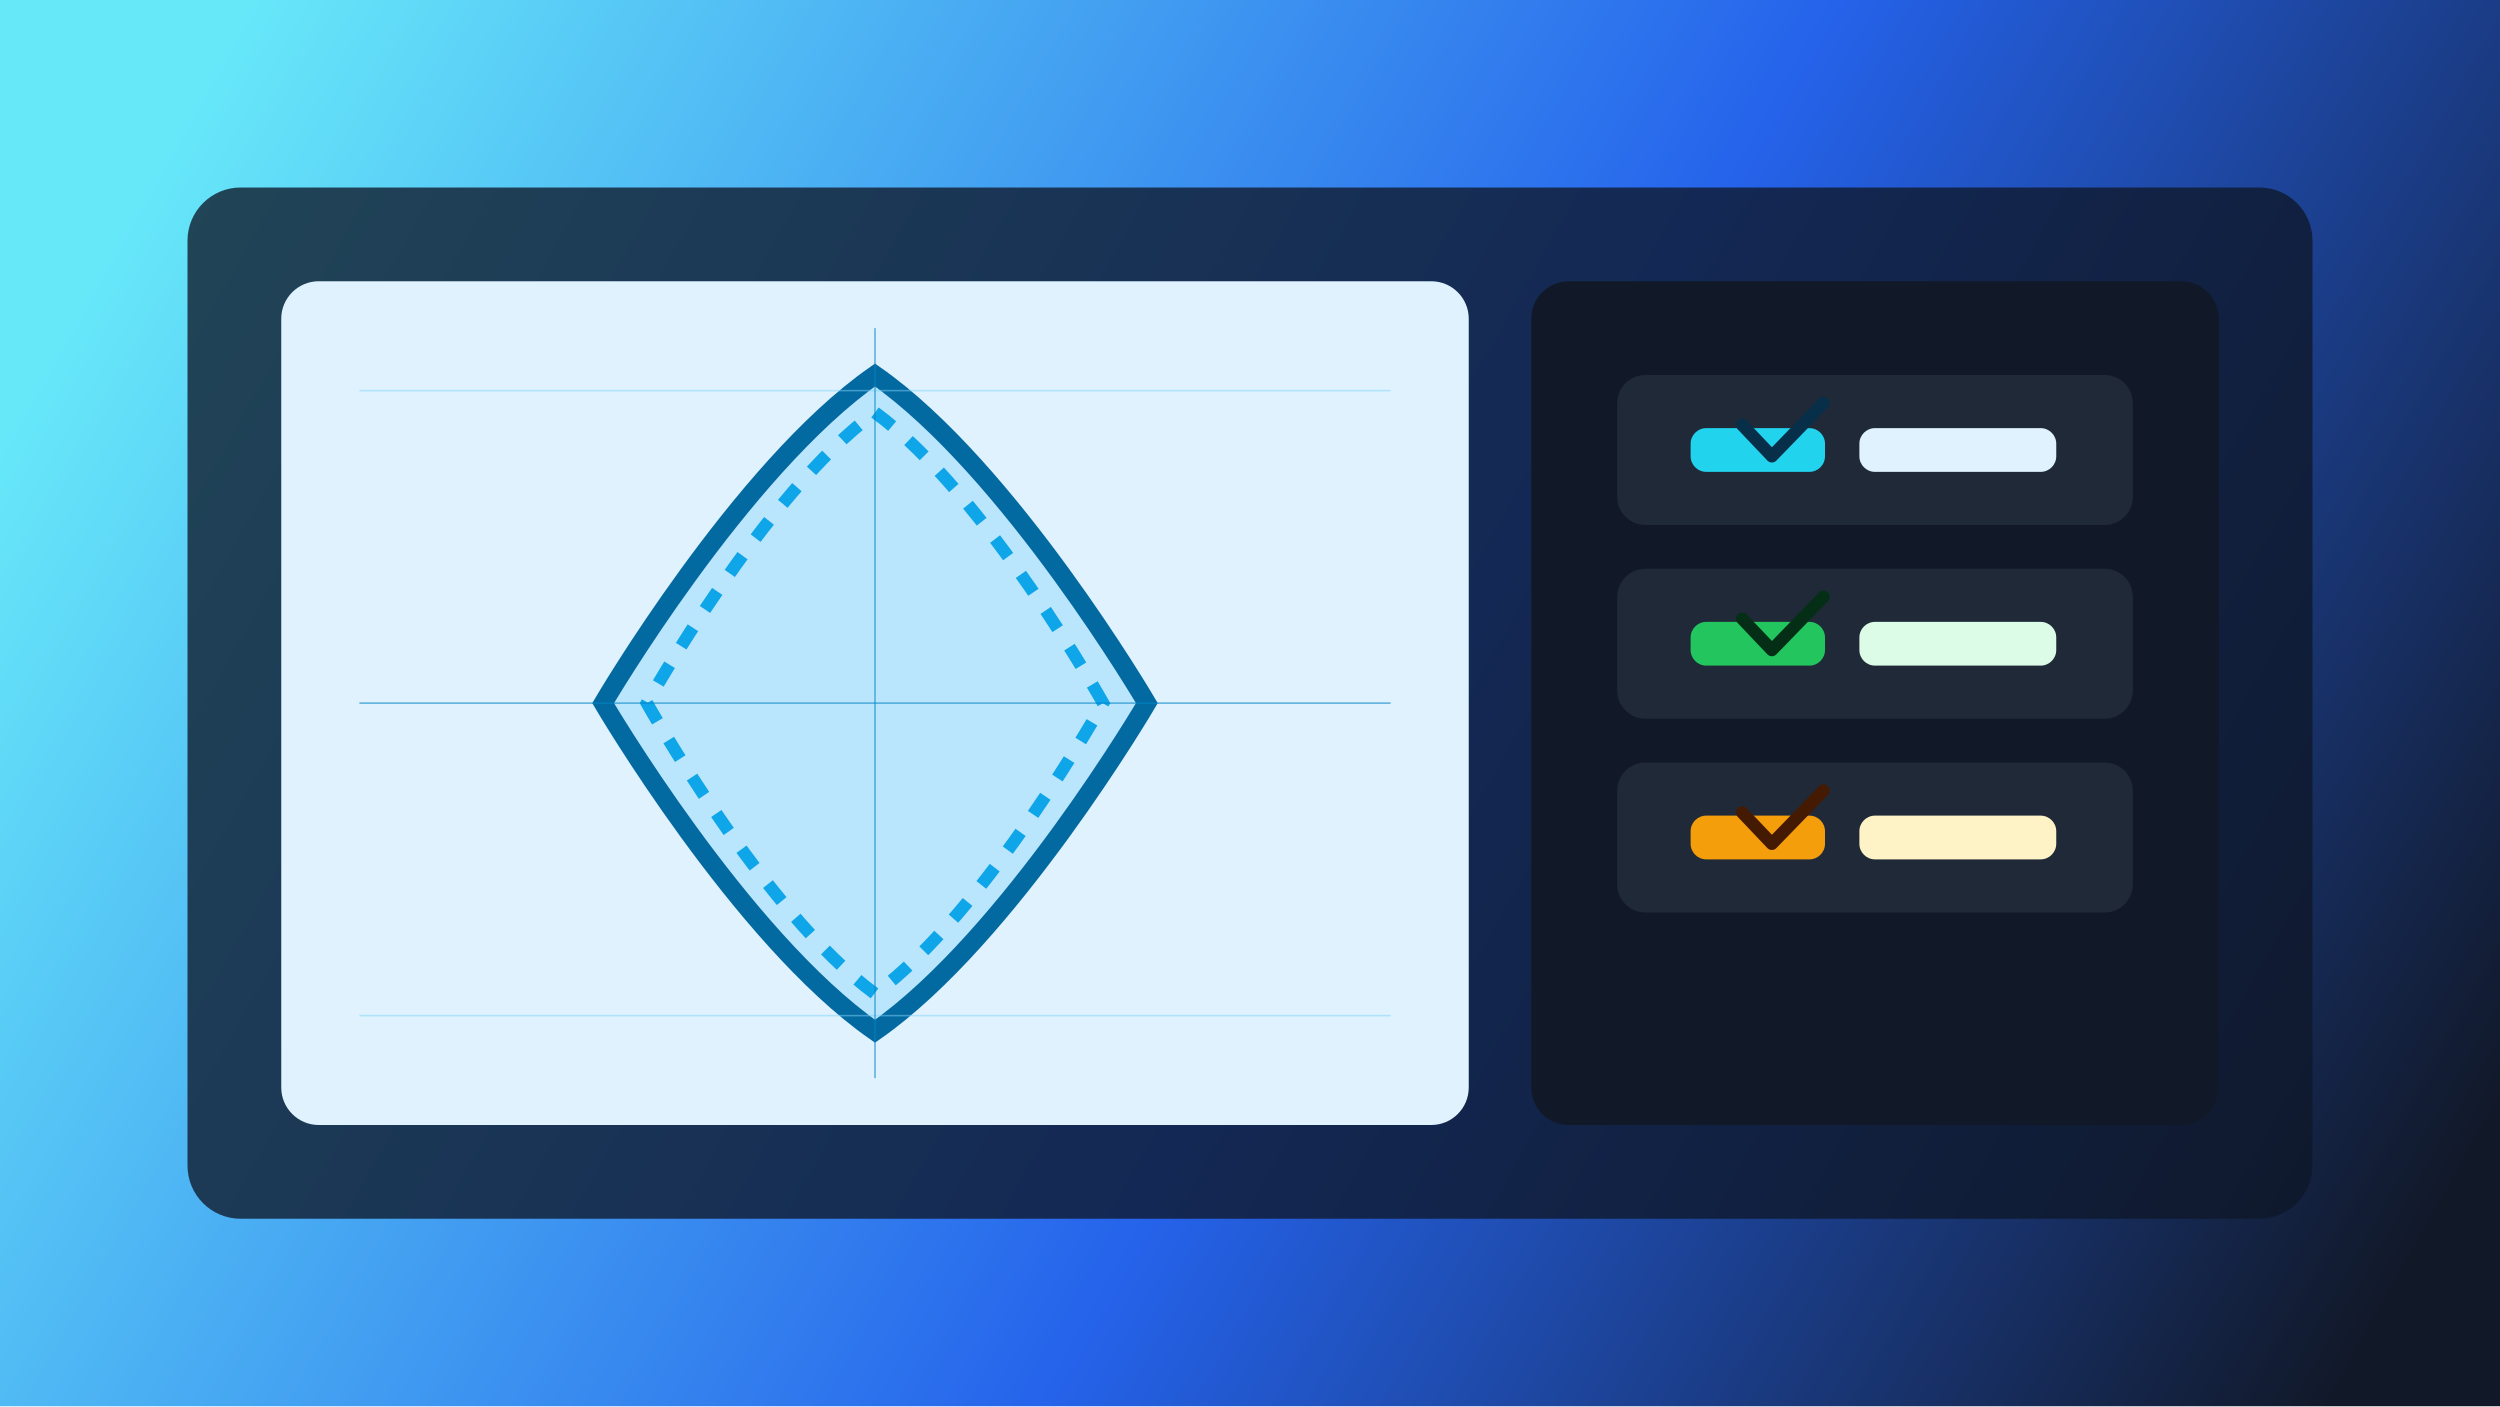
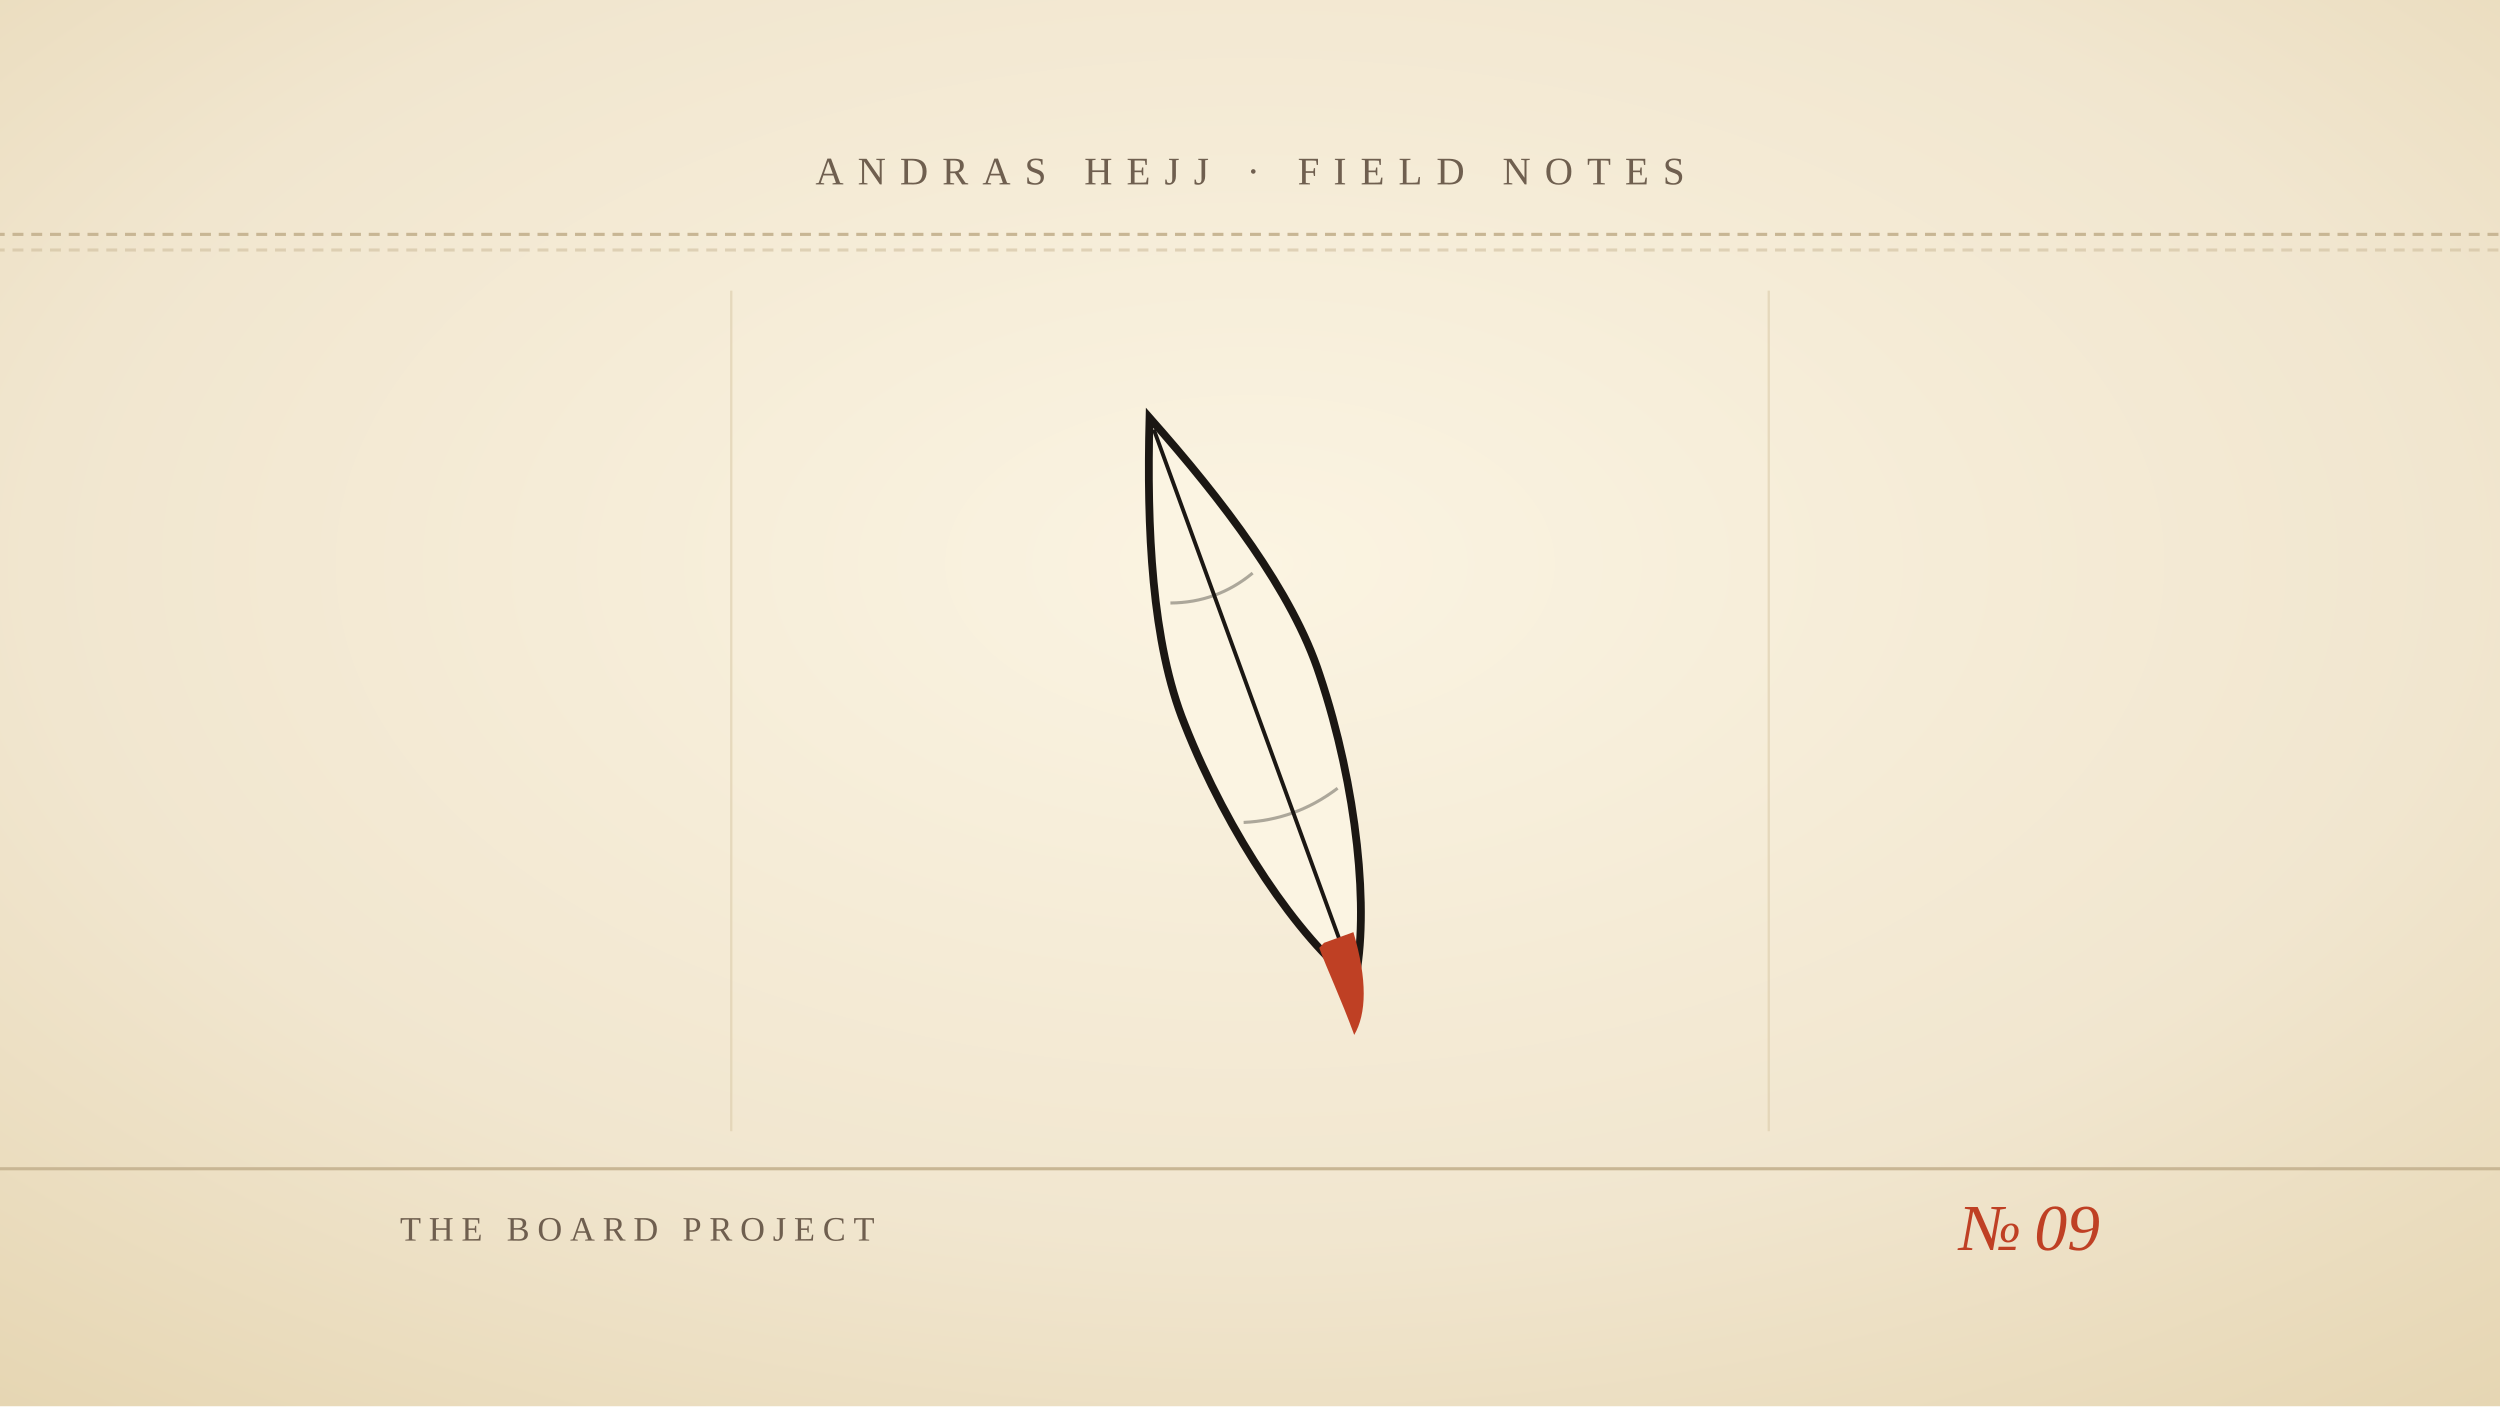
- <svg xmlns="http://www.w3.org/2000/svg" width="1600" height="900" viewBox="0 0 1600 900" fill="none">
+ <svg xmlns="http://www.w3.org/2000/svg" width="1600" height="900" viewBox="0 0 1600 900" fill="none" font-family="Georgia, 'Times New Roman', 'Iowan Old Style', serif">
  <defs>
-     <linearGradient id="boardBg" x1="120" y1="70" x2="1520" y2="860" gradientUnits="userSpaceOnUse">
-       <stop stop-color="#67E8F9" />
-       <stop offset="0.55" stop-color="#2563EB" />
-       <stop offset="1" stop-color="#111827" />
-     </linearGradient>
+     <radialGradient id="plate" cx="50%" cy="40%" r="78%">
+       <stop offset="0" stop-color="#fbf4e2" />
+       <stop offset="0.62" stop-color="#f1e6cf" />
+       <stop offset="1" stop-color="#e6d6b3" />
+     </radialGradient>
  </defs>
-   <rect width="1600" height="900" fill="url(#boardBg)" />
-   <rect x="120" y="120" width="1360" height="660" rx="34" fill="#0F172A" fill-opacity="0.78" />
-   <rect x="180" y="180" width="760" height="540" rx="24" fill="#E0F2FE" />
-   <rect x="980" y="180" width="440" height="540" rx="24" fill="#111827" />
-   <path d="M560 240C646 300 734 450 734 450C734 450 646 600 560 660C474 600 386 450 386 450C386 450 474 300 560 240Z" fill="#BAE6FD" stroke="#0369A1" stroke-width="12" />
-   <path d="M560 264C631 316 706 450 706 450C706 450 631 584 560 636C489 584 414 450 414 450C414 450 489 316 560 264Z" stroke="#0EA5E9" stroke-width="8" stroke-dasharray="14 14" />
-   <line x1="230" y1="250" x2="890" y2="250" stroke="#7DD3FC" stroke-opacity="0.5" />
-   <line x1="230" y1="650" x2="890" y2="650" stroke="#7DD3FC" stroke-opacity="0.5" />
-   <line x1="230" y1="450" x2="890" y2="450" stroke="#0284C7" stroke-opacity="0.6" />
-   <line x1="560" y1="210" x2="560" y2="690" stroke="#0284C7" stroke-opacity="0.6" />
-   <rect x="1035" y="240" width="330" height="96" rx="18" fill="#1F2937" />
-   <rect x="1082" y="274" width="86" height="28" rx="10" fill="#22D3EE" />
-   <rect x="1190" y="274" width="126" height="28" rx="10" fill="#E0F2FE" />
-   <rect x="1035" y="364" width="330" height="96" rx="18" fill="#1F2937" />
-   <rect x="1082" y="398" width="86" height="28" rx="10" fill="#22C55E" />
-   <rect x="1190" y="398" width="126" height="28" rx="10" fill="#DCFCE7" />
-   <rect x="1035" y="488" width="330" height="96" rx="18" fill="#1F2937" />
-   <rect x="1082" y="522" width="86" height="28" rx="10" fill="#F59E0B" />
-   <rect x="1190" y="522" width="126" height="28" rx="10" fill="#FEF3C7" />
-   <path d="M1115 272L1134 292L1167 258" stroke="#082F49" stroke-width="8" stroke-linecap="round" stroke-linejoin="round" />
-   <path d="M1115 396L1134 416L1167 382" stroke="#052E16" stroke-width="8" stroke-linecap="round" stroke-linejoin="round" />
-   <path d="M1115 520L1134 540L1167 506" stroke="#451A03" stroke-width="8" stroke-linecap="round" stroke-linejoin="round" />
+   <rect width="1600" height="900" fill="url(#plate)" />
+   <g stroke="#d9c9a6" stroke-width="1.5" opacity="0.55">
+     <line x1="468" y1="186" x2="468" y2="724" />
+     <line x1="1132" y1="186" x2="1132" y2="724" />
+   </g>
+   <g stroke="#c8b694" stroke-width="2">
+     <line x1="-40" y1="150" x2="1640" y2="150" stroke-dasharray="7 5" />
+     <line x1="-40" y1="160" x2="1640" y2="160" stroke-dasharray="7 5" opacity="0.5" />
+   </g>
+   <text x="800" y="118" text-anchor="middle" font-size="25" letter-spacing="9" fill="#6f5f4f">ANDRAS HEJJ · FIELD NOTES</text>
+   <g transform="rotate(-20 800 444)">
+     <path d="M800 256 C826 322 848 392 846 448 C844 524 824 602 800 640 C776 602 756 524 754 448 C752 392 774 322 800 256 Z" fill="#fbf4e2" stroke="#1b1713" stroke-width="5" />
+     <line x1="800" y1="264" x2="800" y2="632" stroke="#1b1713" stroke-width="2.5" />
+     <path d="M772 372 Q800 382 828 372" fill="none" stroke="#1b1713" stroke-width="2" opacity="0.35" />
+     <path d="M768 520 Q800 530 832 520" fill="none" stroke="#1b1713" stroke-width="2" opacity="0.35" />
+     <path d="M790 610 L810 610 C808 642 800 662 788 672 C788 648 786 626 786 612 Z" fill="#bf4024" />
+   </g>
+   <line x1="-40" y1="748" x2="1640" y2="748" stroke="#c8b694" stroke-width="2" />
+   <text x="256" y="794" text-anchor="start" font-size="22" letter-spacing="5" fill="#6f5f4f">THE BOARD PROJECT</text>
+   <text x="1344" y="800" text-anchor="end" font-style="italic" font-size="42" fill="#bf4024">№ 09</text>
</svg>
